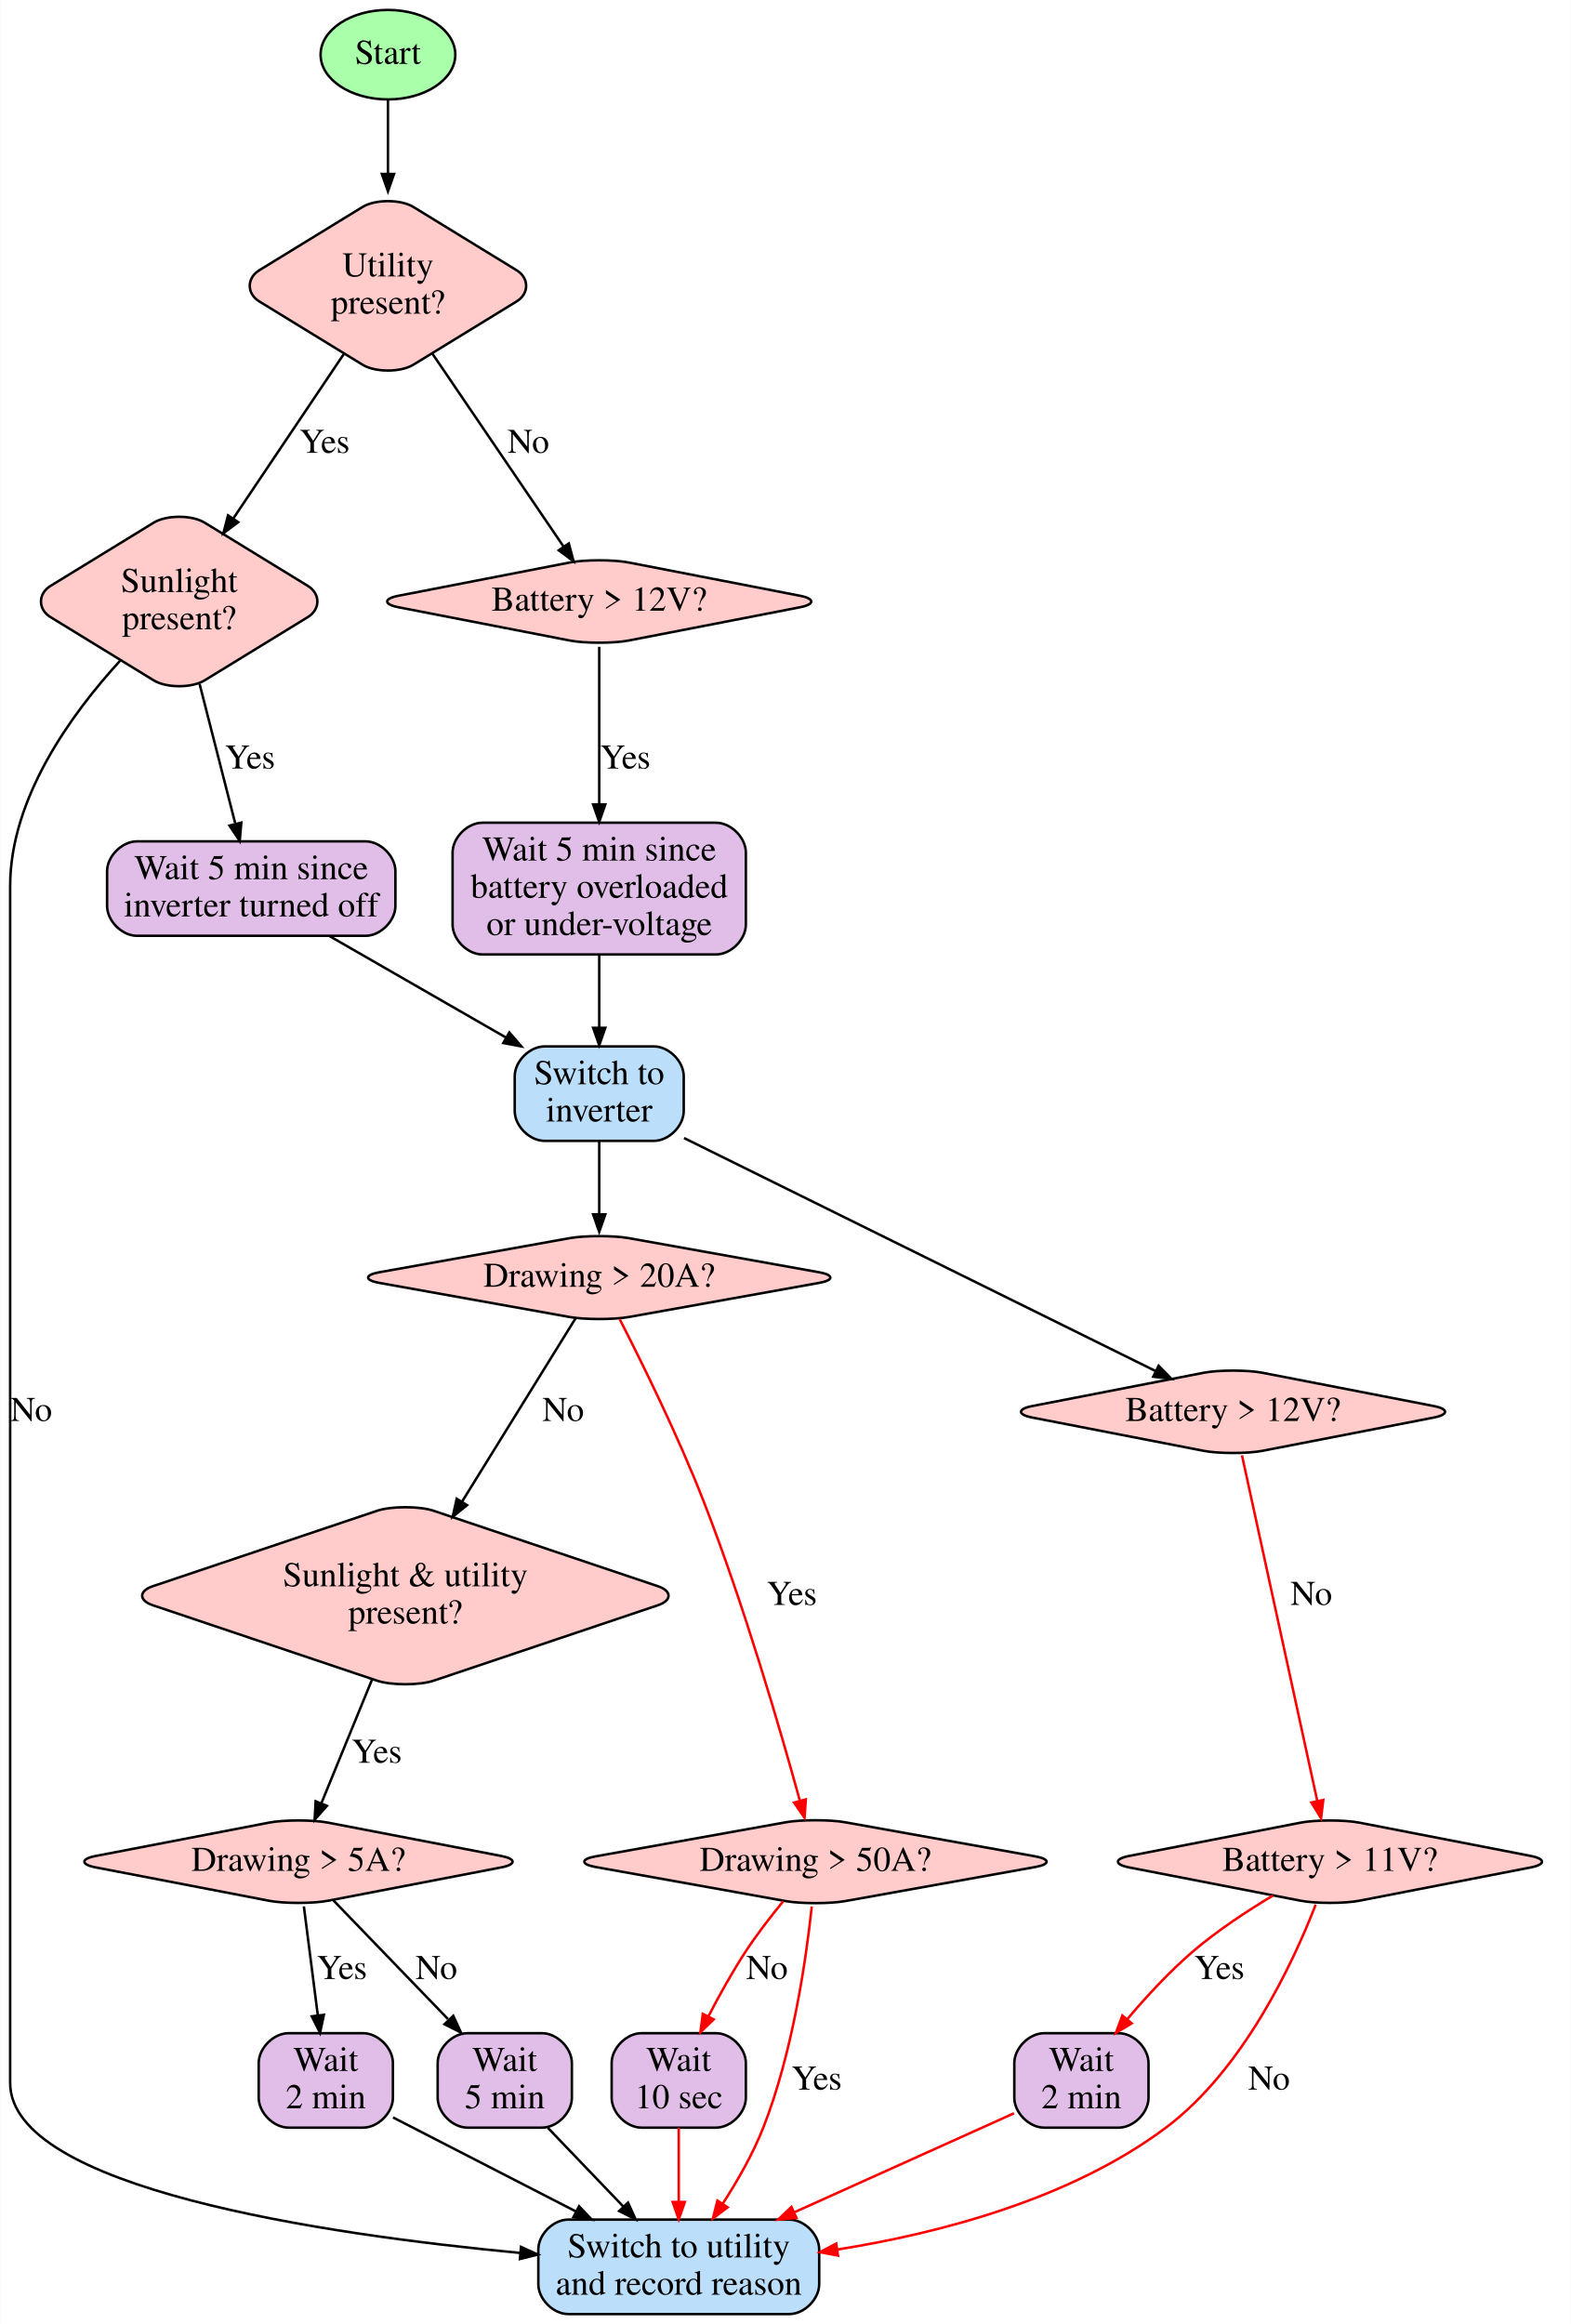
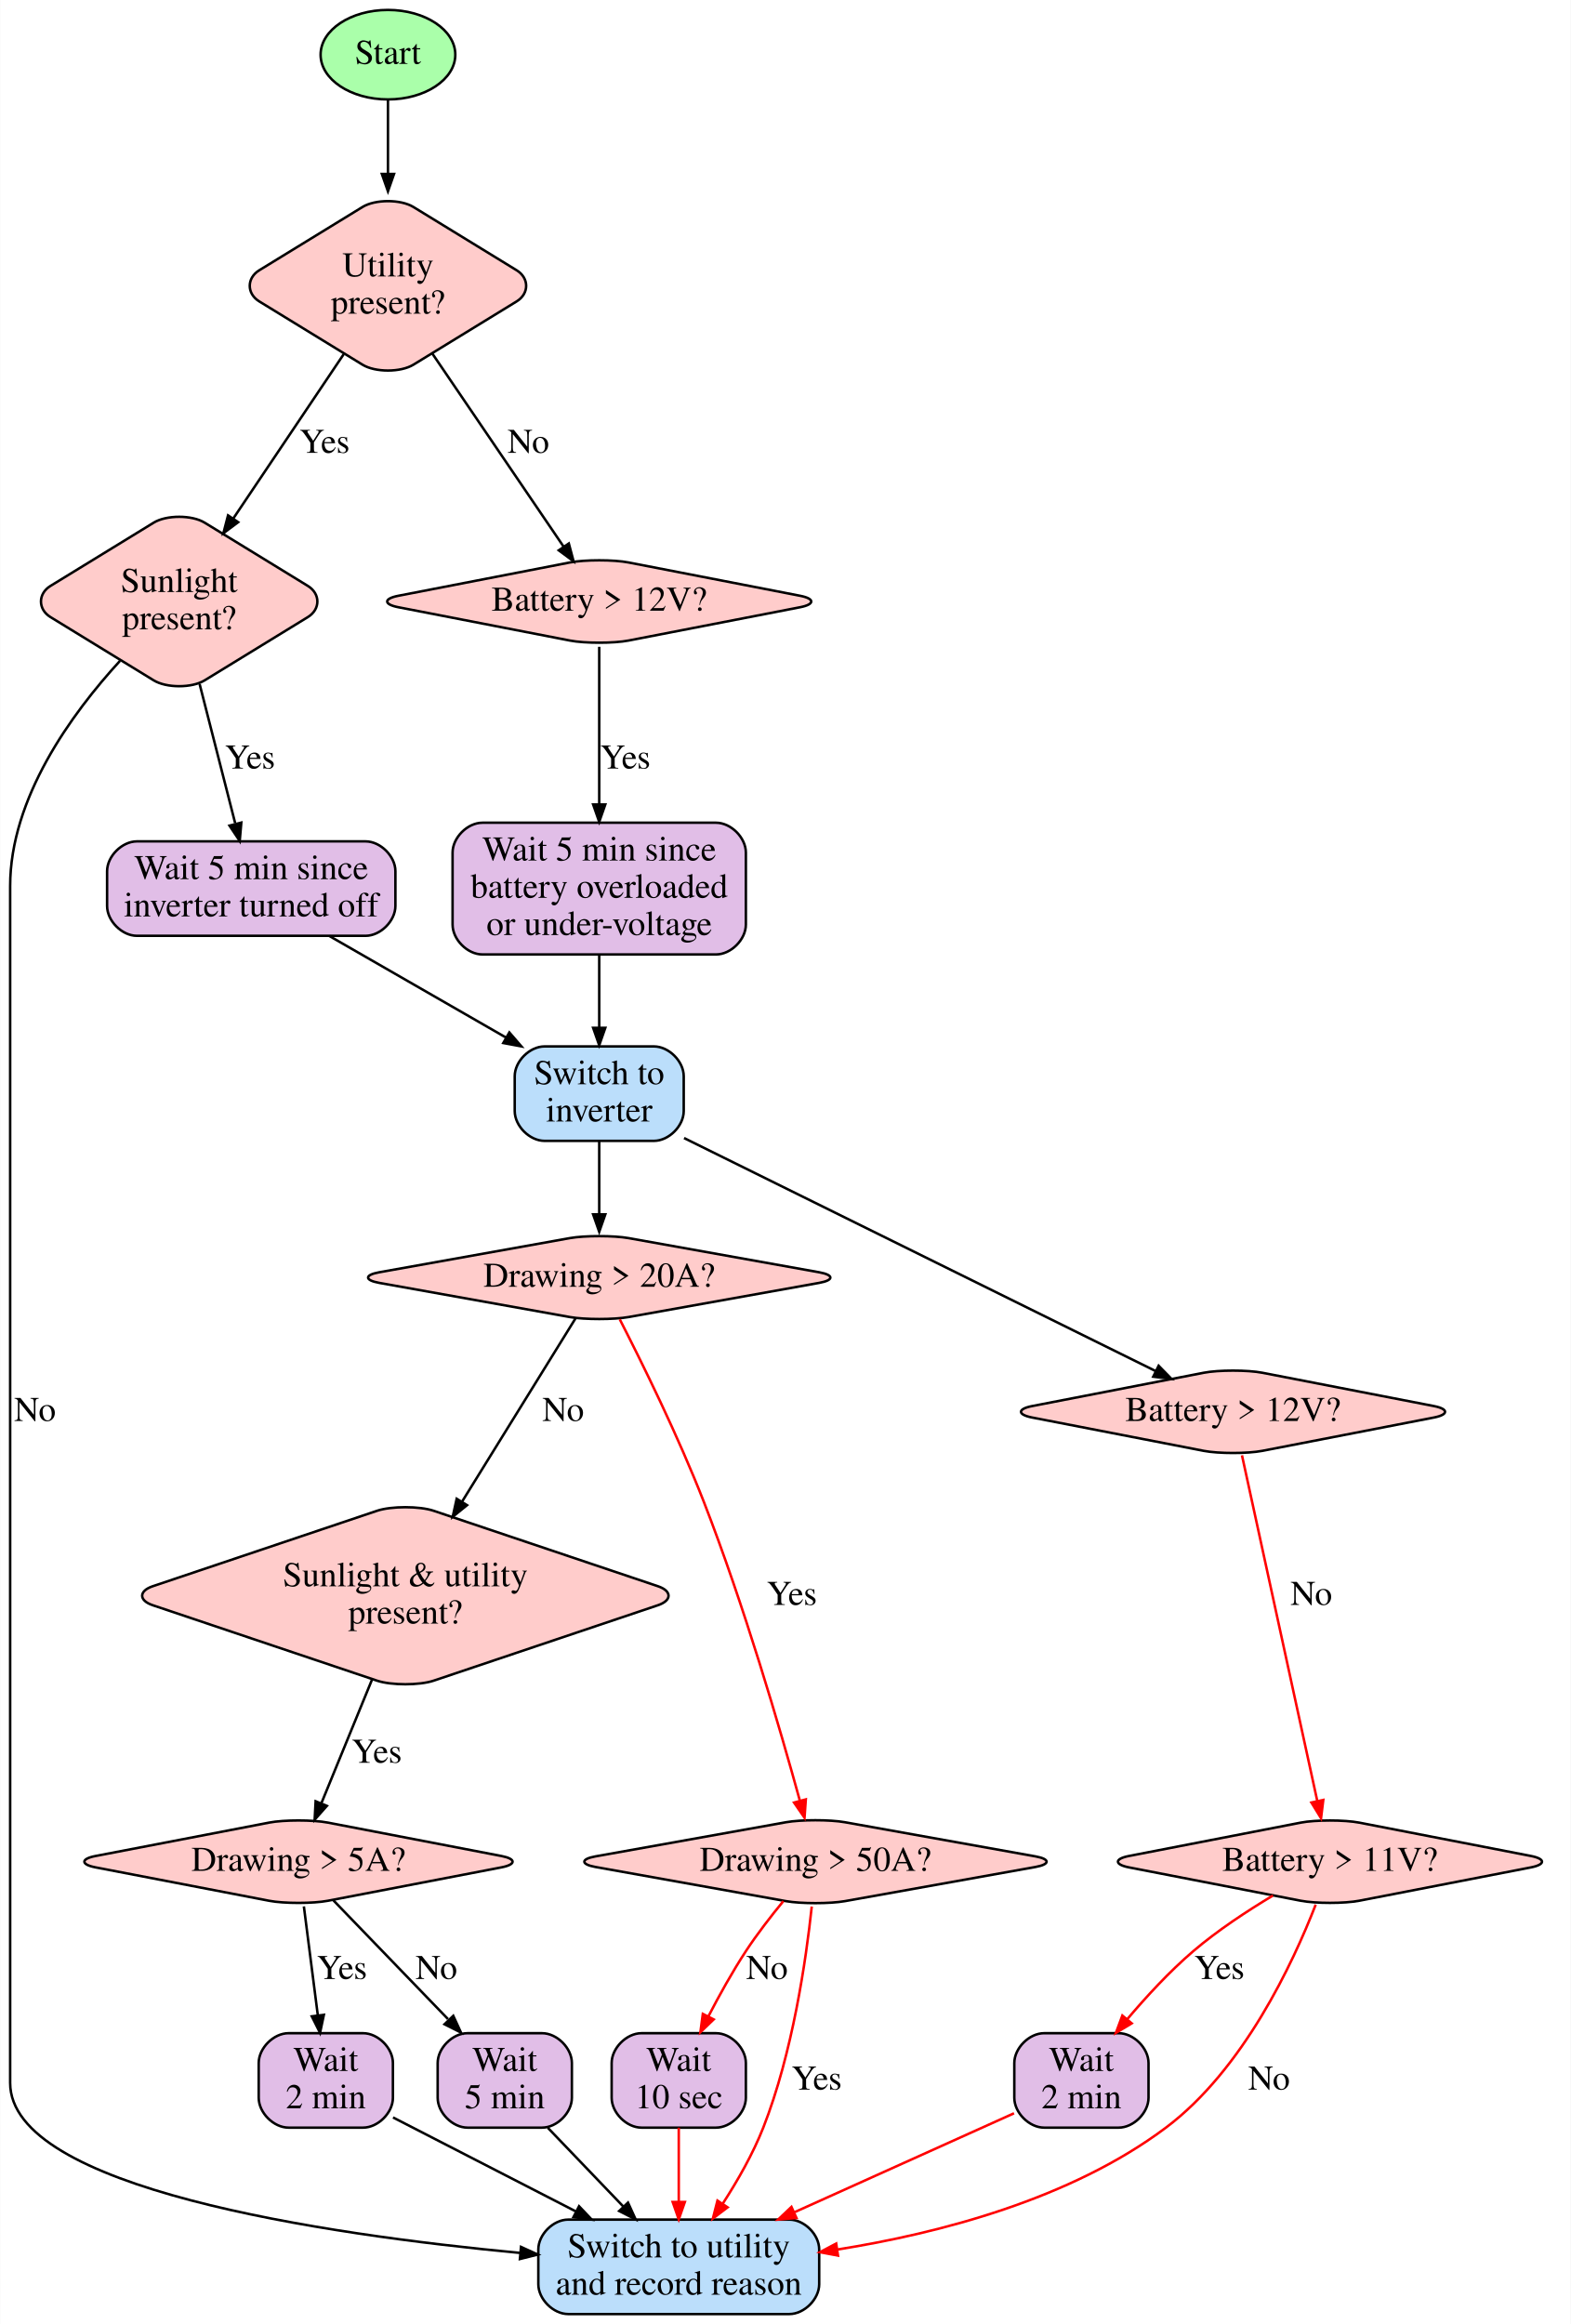
- <svg xmlns="http://www.w3.org/2000/svg" width="632pt" height="935pt" viewBox="0.00 0.00 631.83 935.00">
+ <svg xmlns="http://www.w3.org/2000/svg" width="632pt" height="935pt" viewBox="0.00 0.00 631.83 935.00" version="1.1" id="svg51">
+   <defs id="defs51" />
  <g id="graph0" class="graph" transform="scale(1 1) rotate(0) translate(4 931)">
-     <polygon fill="white" stroke="transparent" points="-4,4 -4,-931 627.83,-931 627.83,4 -4,4" />
+     <polygon fill="white" stroke="transparent" points="-4,4 -4,-931 627.83,-931 627.83,4 -4,4" id="polygon1" />
    <g id="node1" class="node">
-       <ellipse fill="#aaffaa" stroke="black" cx="152" cy="-909" rx="27.1" ry="18" />
-       <text text-anchor="middle" x="152" y="-905.3" font-family="Times,serif" font-size="14.00">Start</text>
+       <ellipse fill="#aaffaa" stroke="black" cx="152" cy="-909" rx="27.1" ry="18" id="ellipse2" />
+       <text text-anchor="middle" x="152" y="-905.3" font-family="Times,serif" font-size="14.00" id="text2">Start</text>
    </g>
    <g id="node2" class="node">
-       <path fill="#ffcccb" stroke="black" d="M141.77,-847.73C141.77,-847.73 100.23,-822.27 100.23,-822.27 95.12,-819.14 95.12,-812.86 100.23,-809.73 100.23,-809.73 141.77,-784.27 141.77,-784.27 146.88,-781.14 157.12,-781.14 162.23,-784.27 162.23,-784.27 203.77,-809.73 203.77,-809.73 208.88,-812.86 208.88,-819.14 203.77,-822.27 203.77,-822.27 162.23,-847.73 162.23,-847.73 157.12,-850.86 146.88,-850.86 141.77,-847.73" />
-       <text text-anchor="middle" x="152" y="-819.8" font-family="Times,serif" font-size="14.00">Utility</text>
-       <text text-anchor="middle" x="152" y="-804.8" font-family="Times,serif" font-size="14.00">present?</text>
+       <path fill="#ffcccb" stroke="black" d="M141.77,-847.73C141.77,-847.73 100.23,-822.27 100.23,-822.27 95.12,-819.14 95.12,-812.86 100.23,-809.73 100.23,-809.73 141.77,-784.27 141.77,-784.27 146.88,-781.14 157.12,-781.14 162.23,-784.27 162.23,-784.27 203.77,-809.73 203.77,-809.73 208.88,-812.86 208.88,-819.14 203.77,-822.27 203.77,-822.27 162.23,-847.73 162.23,-847.73 157.12,-850.86 146.88,-850.86 141.77,-847.73" id="path3" />
+       <text text-anchor="middle" x="152" y="-819.8" font-family="Times,serif" font-size="14.00" id="text3">Utility</text>
+       <text text-anchor="middle" x="152" y="-804.8" font-family="Times,serif" font-size="14.00" id="text4">present?</text>
    </g>
    <g id="edge1" class="edge">
-       <path fill="none" stroke="black" d="M152,-890.88C152,-882.43 152,-871.81 152,-861.27" />
-       <polygon fill="black" stroke="black" points="154.45,-861.02 152,-854.02 149.55,-861.02 154.45,-861.02" />
+       <path fill="none" stroke="black" d="M152,-890.88C152,-882.43 152,-871.81 152,-861.27" id="path4" />
+       <polygon fill="black" stroke="black" points="154.45,-861.02 152,-854.02 149.55,-861.02 154.45,-861.02" id="polygon4" />
    </g>
    <g id="node3" class="node">
-       <path fill="#ffcccb" stroke="black" d="M57.77,-720.73C57.77,-720.73 16.23,-695.27 16.23,-695.27 11.12,-692.14 11.12,-685.86 16.23,-682.73 16.23,-682.73 57.77,-657.27 57.77,-657.27 62.88,-654.14 73.12,-654.14 78.23,-657.27 78.23,-657.27 119.77,-682.73 119.77,-682.73 124.88,-685.86 124.88,-692.14 119.77,-695.27 119.77,-695.27 78.23,-720.73 78.23,-720.73 73.12,-723.86 62.88,-723.86 57.77,-720.73" />
-       <text text-anchor="middle" x="68" y="-692.8" font-family="Times,serif" font-size="14.00">Sunlight</text>
-       <text text-anchor="middle" x="68" y="-677.8" font-family="Times,serif" font-size="14.00">present?</text>
+       <path fill="#ffcccb" stroke="black" d="M57.77,-720.73C57.77,-720.73 16.23,-695.27 16.23,-695.27 11.12,-692.14 11.12,-685.86 16.23,-682.73 16.23,-682.73 57.77,-657.27 57.77,-657.27 62.88,-654.14 73.12,-654.14 78.23,-657.27 78.23,-657.27 119.77,-682.73 119.77,-682.73 124.88,-685.86 124.88,-692.14 119.77,-695.27 119.77,-695.27 78.23,-720.73 78.23,-720.73 73.12,-723.86 62.88,-723.86 57.77,-720.73" id="path5" />
+       <text text-anchor="middle" x="68" y="-692.8" font-family="Times,serif" font-size="14.00" id="text5">Sunlight</text>
+       <text text-anchor="middle" x="68" y="-677.8" font-family="Times,serif" font-size="14.00" id="text6">present?</text>
    </g>
    <g id="edge3" class="edge">
-       <path fill="none" stroke="black" d="M134.19,-788.49C121.21,-769.18 103.57,-742.93 89.76,-722.38" />
-       <polygon fill="black" stroke="black" points="91.73,-720.91 85.79,-716.47 87.66,-723.65 91.73,-720.91" />
-       <text text-anchor="middle" x="126.5" y="-748.8" font-family="Times,serif" font-size="14.00">Yes</text>
+       <path fill="none" stroke="black" d="M134.19,-788.49C121.21,-769.18 103.57,-742.93 89.76,-722.38" id="path6" />
+       <polygon fill="black" stroke="black" points="91.73,-720.91 85.79,-716.47 87.66,-723.65 91.73,-720.91" id="polygon6" />
+       <text text-anchor="middle" x="126.5" y="-748.8" font-family="Times,serif" font-size="14.00" id="text7">Yes</text>
    </g>
    <g id="node4" class="node">
-       <path fill="#ffcccb" stroke="black" d="M225.22,-704.71C225.22,-704.71 156.11,-691.29 156.11,-691.29 150.22,-690.14 150.22,-687.86 156.11,-686.71 156.11,-686.71 225.22,-673.29 225.22,-673.29 231.11,-672.14 242.89,-672.14 248.78,-673.29 248.78,-673.29 317.89,-686.71 317.89,-686.71 323.78,-687.86 323.78,-690.14 317.89,-691.29 317.89,-691.29 248.78,-704.71 248.78,-704.71 242.89,-705.86 231.11,-705.86 225.22,-704.71" />
-       <text text-anchor="middle" x="237" y="-685.3" font-family="Times,serif" font-size="14.00">Battery &gt; 12V?</text>
+       <path fill="#ffcccb" stroke="black" d="M225.22,-704.71C225.22,-704.71 156.11,-691.29 156.11,-691.29 150.22,-690.14 150.22,-687.86 156.11,-686.71 156.11,-686.71 225.22,-673.29 225.22,-673.29 231.11,-672.14 242.89,-672.14 248.78,-673.29 248.78,-673.29 317.89,-686.71 317.89,-686.71 323.78,-687.86 323.78,-690.14 317.89,-691.29 317.89,-691.29 248.78,-704.71 248.78,-704.71 242.89,-705.86 231.11,-705.86 225.22,-704.71" id="path7" />
+       <text text-anchor="middle" x="237" y="-685.3" font-family="Times,serif" font-size="14.00" id="text8">Battery &gt; 12V?</text>
    </g>
    <g id="edge2" class="edge">
-       <path fill="none" stroke="black" d="M169.82,-788.8C185.5,-765.73 208.05,-732.57 222.61,-711.16" />
-       <polygon fill="black" stroke="black" points="224.77,-712.34 226.68,-705.18 220.72,-709.59 224.77,-712.34" />
-       <text text-anchor="middle" x="208.5" y="-748.8" font-family="Times,serif" font-size="14.00">No</text>
+       <path fill="none" stroke="black" d="M169.82,-788.8C185.5,-765.73 208.05,-732.57 222.61,-711.16" id="path8" />
+       <polygon fill="black" stroke="black" points="224.77,-712.34 226.68,-705.18 220.72,-709.59 224.77,-712.34" id="polygon8" />
+       <text text-anchor="middle" x="208.5" y="-748.8" font-family="Times,serif" font-size="14.00" id="text9">No</text>
    </g>
    <g id="node6" class="node">
-       <path fill="#e1bee7" stroke="black" d="M143,-592.5C143,-592.5 51,-592.5 51,-592.5 45,-592.5 39,-586.5 39,-580.5 39,-580.5 39,-566.5 39,-566.5 39,-560.5 45,-554.5 51,-554.5 51,-554.5 143,-554.5 143,-554.5 149,-554.5 155,-560.5 155,-566.5 155,-566.5 155,-580.5 155,-580.5 155,-586.5 149,-592.5 143,-592.5" />
-       <text text-anchor="middle" x="97" y="-577.3" font-family="Times,serif" font-size="14.00">Wait 5 min since</text>
-       <text text-anchor="middle" x="97" y="-562.3" font-family="Times,serif" font-size="14.00">inverter turned off</text>
+       <path fill="#e1bee7" stroke="black" d="M143,-592.5C143,-592.5 51,-592.5 51,-592.5 45,-592.5 39,-586.5 39,-580.5 39,-580.5 39,-566.5 39,-566.5 39,-560.5 45,-554.5 51,-554.5 51,-554.5 143,-554.5 143,-554.5 149,-554.5 155,-560.5 155,-566.5 155,-566.5 155,-580.5 155,-580.5 155,-586.5 149,-592.5 143,-592.5" id="path9" />
+       <text text-anchor="middle" x="97" y="-577.3" font-family="Times,serif" font-size="14.00" id="text10">Wait 5 min since</text>
+       <text text-anchor="middle" x="97" y="-562.3" font-family="Times,serif" font-size="14.00" id="text11">inverter turned off</text>
    </g>
    <g id="edge5" class="edge">
-       <path fill="none" stroke="black" d="M76.23,-655.78C80.76,-638.05 86.3,-616.36 90.52,-599.85" />
-       <polygon fill="black" stroke="black" points="93,-600.05 92.36,-592.66 88.25,-598.83 93,-600.05" />
-       <text text-anchor="middle" x="96.5" y="-621.8" font-family="Times,serif" font-size="14.00">Yes</text>
+       <path fill="none" stroke="black" d="M76.23,-655.78C80.76,-638.05 86.3,-616.36 90.52,-599.85" id="path11" />
+       <polygon fill="black" stroke="black" points="93,-600.05 92.36,-592.66 88.25,-598.83 93,-600.05" id="polygon11" />
+       <text text-anchor="middle" x="96.5" y="-621.8" font-family="Times,serif" font-size="14.00" id="text12">Yes</text>
    </g>
    <g id="node7" class="node">
-       <path fill="#bbdefb" stroke="black" d="M313.5,-38C313.5,-38 224.5,-38 224.5,-38 218.5,-38 212.5,-32 212.5,-26 212.5,-26 212.5,-12 212.5,-12 212.5,-6 218.5,0 224.5,0 224.5,0 313.5,0 313.5,0 319.5,0 325.5,-6 325.5,-12 325.5,-12 325.5,-26 325.5,-26 325.5,-32 319.5,-38 313.5,-38" />
-       <text text-anchor="middle" x="269" y="-22.8" font-family="Times,serif" font-size="14.00">Switch to utility</text>
-       <text text-anchor="middle" x="269" y="-7.8" font-family="Times,serif" font-size="14.00">and record reason</text>
+       <path fill="#bbdefb" stroke="black" d="M313.5,-38C313.5,-38 224.5,-38 224.5,-38 218.5,-38 212.5,-32 212.5,-26 212.5,-26 212.5,-12 212.5,-12 212.5,-6 218.5,0 224.5,0 224.5,0 313.5,0 313.5,0 319.5,0 325.5,-6 325.5,-12 325.5,-12 325.5,-26 325.5,-26 325.5,-32 319.5,-38 313.5,-38" id="path12" />
+       <text text-anchor="middle" x="269" y="-22.8" font-family="Times,serif" font-size="14.00" id="text13">Switch to utility</text>
+       <text text-anchor="middle" x="269" y="-7.8" font-family="Times,serif" font-size="14.00" id="text14">and record reason</text>
    </g>
    <g id="edge6" class="edge">
-       <path fill="none" stroke="black" d="M44.22,-665.15C24.61,-643.76 0,-609.87 0,-574.5 0,-574.5 0,-574.5 0,-93 0,-50.67 125.66,-32.1 205.21,-24.59" />
-       <polygon fill="black" stroke="black" points="205.53,-27.02 212.28,-23.94 205.09,-22.14 205.53,-27.02" />
-       <text text-anchor="middle" x="8.5" y="-359.3" font-family="Times,serif" font-size="14.00">No</text>
+       <path fill="none" stroke="black" d="M44.22,-665.15C24.61,-643.76 0,-609.87 0,-574.5 0,-574.5 0,-574.5 0,-93 0,-50.67 125.66,-32.1 205.21,-24.59" id="path14" />
+       <polygon fill="black" stroke="black" points="205.53,-27.02 212.28,-23.94 205.09,-22.14 205.53,-27.02" id="polygon14" />
+       <text text-anchor="middle" x="10" y="-359.3" font-family="Times, serif" font-size="14px" id="text15">No</text>
    </g>
    <g id="node5" class="node">
-       <path fill="#e1bee7" stroke="black" d="M284,-600C284,-600 190,-600 190,-600 184,-600 178,-594 178,-588 178,-588 178,-559 178,-559 178,-553 184,-547 190,-547 190,-547 284,-547 284,-547 290,-547 296,-553 296,-559 296,-559 296,-588 296,-588 296,-594 290,-600 284,-600" />
-       <text text-anchor="middle" x="237" y="-584.8" font-family="Times,serif" font-size="14.00">Wait 5 min since</text>
-       <text text-anchor="middle" x="237" y="-569.8" font-family="Times,serif" font-size="14.00">battery overloaded</text>
-       <text text-anchor="middle" x="237" y="-554.8" font-family="Times,serif" font-size="14.00">or under-voltage</text>
+       <path fill="#e1bee7" stroke="black" d="M284,-600C284,-600 190,-600 190,-600 184,-600 178,-594 178,-588 178,-588 178,-559 178,-559 178,-553 184,-547 190,-547 190,-547 284,-547 284,-547 290,-547 296,-553 296,-559 296,-559 296,-588 296,-588 296,-594 290,-600 284,-600" id="path15" />
+       <text text-anchor="middle" x="237" y="-584.8" font-family="Times,serif" font-size="14.00" id="text16">Wait 5 min since</text>
+       <text text-anchor="middle" x="237" y="-569.8" font-family="Times,serif" font-size="14.00" id="text17">battery overloaded</text>
+       <text text-anchor="middle" x="237" y="-554.8" font-family="Times,serif" font-size="14.00" id="text18">or under-voltage</text>
    </g>
    <g id="edge4" class="edge">
-       <path fill="none" stroke="black" d="M237,-670.76C237,-654.01 237,-628.14 237,-607.43" />
-       <polygon fill="black" stroke="black" points="239.45,-607.35 237,-600.35 234.55,-607.35 239.45,-607.35" />
-       <text text-anchor="middle" x="247.5" y="-621.8" font-family="Times,serif" font-size="14.00">Yes</text>
+       <path fill="none" stroke="black" d="M237,-670.76C237,-654.01 237,-628.14 237,-607.43" id="path18" />
+       <polygon fill="black" stroke="black" points="239.45,-607.35 237,-600.35 234.55,-607.35 239.45,-607.35" id="polygon18" />
+       <text text-anchor="middle" x="247.5" y="-621.8" font-family="Times,serif" font-size="14.00" id="text19">Yes</text>
    </g>
    <g id="node8" class="node">
-       <path fill="#bbdefb" stroke="black" d="M259,-510C259,-510 215,-510 215,-510 209,-510 203,-504 203,-498 203,-498 203,-484 203,-484 203,-478 209,-472 215,-472 215,-472 259,-472 259,-472 265,-472 271,-478 271,-484 271,-484 271,-498 271,-498 271,-504 265,-510 259,-510" />
-       <text text-anchor="middle" x="237" y="-494.8" font-family="Times,serif" font-size="14.00">Switch to</text>
-       <text text-anchor="middle" x="237" y="-479.8" font-family="Times,serif" font-size="14.00">inverter</text>
+       <path fill="#bbdefb" stroke="black" d="M259,-510C259,-510 215,-510 215,-510 209,-510 203,-504 203,-498 203,-498 203,-484 203,-484 203,-478 209,-472 215,-472 215,-472 259,-472 259,-472 265,-472 271,-478 271,-484 271,-484 271,-498 271,-498 271,-504 265,-510 259,-510" id="path19" />
+       <text text-anchor="middle" x="237" y="-494.8" font-family="Times,serif" font-size="14.00" id="text20">Switch to</text>
+       <text text-anchor="middle" x="237" y="-479.8" font-family="Times,serif" font-size="14.00" id="text21">inverter</text>
    </g>
    <g id="edge7" class="edge">
-       <path fill="none" stroke="black" d="M237,-546.59C237,-537.3 237,-526.85 237,-517.59" />
-       <polygon fill="black" stroke="black" points="239.45,-517.47 237,-510.47 234.55,-517.47 239.45,-517.47" />
+       <path fill="none" stroke="black" d="M237,-546.59C237,-537.3 237,-526.85 237,-517.59" id="path21" />
+       <polygon fill="black" stroke="black" points="239.45,-517.47 237,-510.47 234.55,-517.47 239.45,-517.47" id="polygon21" />
    </g>
    <g id="edge8" class="edge">
-       <path fill="none" stroke="black" d="M128.42,-554.43C149.49,-542.32 177.36,-526.3 199.58,-513.52" />
-       <polygon fill="black" stroke="black" points="200.84,-515.62 205.69,-510.01 198.4,-511.37 200.84,-515.62" />
+       <path fill="none" stroke="black" d="M128.42,-554.43C149.49,-542.32 177.36,-526.3 199.58,-513.52" id="path22" />
+       <polygon fill="black" stroke="black" points="200.84,-515.62 205.69,-510.01 198.4,-511.37 200.84,-515.62" id="polygon22" />
    </g>
    <g id="node9" class="node">
-       <path fill="#ffcccb" stroke="black" d="M480.22,-378.71C480.22,-378.71 411.11,-365.29 411.11,-365.29 405.22,-364.14 405.22,-361.86 411.11,-360.71 411.11,-360.71 480.22,-347.29 480.22,-347.29 486.11,-346.14 497.89,-346.14 503.78,-347.29 503.78,-347.29 572.89,-360.71 572.89,-360.71 578.78,-361.86 578.78,-364.14 572.89,-365.29 572.89,-365.29 503.78,-378.71 503.78,-378.71 497.89,-379.86 486.11,-379.86 480.22,-378.71" />
-       <text text-anchor="middle" x="492" y="-359.3" font-family="Times,serif" font-size="14.00">Battery &gt; 12V?</text>
+       <path fill="#ffcccb" stroke="black" d="M480.22,-378.71C480.22,-378.71 411.11,-365.29 411.11,-365.29 405.22,-364.14 405.22,-361.86 411.11,-360.71 411.11,-360.71 480.22,-347.29 480.22,-347.29 486.11,-346.14 497.89,-346.14 503.78,-347.29 503.78,-347.29 572.89,-360.71 572.89,-360.71 578.78,-361.86 578.78,-364.14 572.89,-365.29 572.89,-365.29 503.78,-378.71 503.78,-378.71 497.89,-379.86 486.11,-379.86 480.22,-378.71" id="path23" />
+       <text text-anchor="middle" x="492" y="-359.3" font-family="Times,serif" font-size="14.00" id="text23">Battery &gt; 12V?</text>
    </g>
    <g id="edge9" class="edge">
-       <path fill="none" stroke="black" d="M271.13,-473.14C320.9,-448.54 412.7,-403.19 460.77,-379.43" />
-       <polygon fill="black" stroke="black" points="462.07,-381.52 467.26,-376.22 459.9,-377.13 462.07,-381.52" />
+       <path fill="none" stroke="black" d="M271.13,-473.14C320.9,-448.54 412.7,-403.19 460.77,-379.43" id="path24" />
+       <polygon fill="black" stroke="black" points="462.07,-381.52 467.26,-376.22 459.9,-377.13 462.07,-381.52" id="polygon24" />
    </g>
    <g id="node12" class="node">
-       <path fill="#ffcccb" stroke="black" d="M225.19,-432.88C225.19,-432.88 148.43,-419.12 148.43,-419.12 142.53,-418.06 142.53,-415.94 148.43,-414.88 148.43,-414.88 225.19,-401.12 225.19,-401.12 231.09,-400.06 242.91,-400.06 248.81,-401.12 248.81,-401.12 325.57,-414.88 325.57,-414.88 331.47,-415.94 331.47,-418.06 325.57,-419.12 325.57,-419.12 248.81,-432.88 248.81,-432.88 242.91,-433.94 231.09,-433.94 225.19,-432.88" />
-       <text text-anchor="middle" x="237" y="-413.3" font-family="Times,serif" font-size="14.00">Drawing &gt; 20A?</text>
+       <path fill="#ffcccb" stroke="black" d="M225.19,-432.88C225.19,-432.88 148.43,-419.12 148.43,-419.12 142.53,-418.06 142.53,-415.94 148.43,-414.88 148.43,-414.88 225.19,-401.12 225.19,-401.12 231.09,-400.06 242.91,-400.06 248.81,-401.12 248.81,-401.12 325.57,-414.88 325.57,-414.88 331.47,-415.94 331.47,-418.06 325.57,-419.12 325.57,-419.12 248.81,-432.88 248.81,-432.88 242.91,-433.94 231.09,-433.94 225.19,-432.88" id="path25" />
+       <text text-anchor="middle" x="237" y="-413.3" font-family="Times,serif" font-size="14.00" id="text25">Drawing &gt; 20A?</text>
    </g>
    <g id="edge14" class="edge">
-       <path fill="none" stroke="black" d="M237,-471.83C237,-462.93 237,-452.09 237,-442.48" />
-       <polygon fill="black" stroke="black" points="239.45,-442.42 237,-435.42 234.55,-442.42 239.45,-442.42" />
+       <path fill="none" stroke="black" d="M237,-471.83C237,-462.93 237,-452.09 237,-442.48" id="path26" />
+       <polygon fill="black" stroke="black" points="239.45,-442.42 237,-435.42 234.55,-442.42 239.45,-442.42" id="polygon26" />
    </g>
    <g id="node10" class="node">
-       <path fill="#ffcccb" stroke="black" d="M519.22,-197.71C519.22,-197.71 450.11,-184.29 450.11,-184.29 444.22,-183.14 444.22,-180.86 450.11,-179.71 450.11,-179.71 519.22,-166.29 519.22,-166.29 525.11,-165.14 536.89,-165.14 542.78,-166.29 542.78,-166.29 611.89,-179.71 611.89,-179.71 617.78,-180.86 617.78,-183.14 611.89,-184.29 611.89,-184.29 542.78,-197.71 542.78,-197.71 536.89,-198.86 525.11,-198.86 519.22,-197.71" />
-       <text text-anchor="middle" x="531" y="-178.3" font-family="Times,serif" font-size="14.00">Battery &gt; 11V?</text>
+       <path fill="#ffcccb" stroke="black" d="M519.22,-197.71C519.22,-197.71 450.11,-184.29 450.11,-184.29 444.22,-183.14 444.22,-180.86 450.11,-179.71 450.11,-179.71 519.22,-166.29 519.22,-166.29 525.11,-165.14 536.89,-165.14 542.78,-166.29 542.78,-166.29 611.89,-179.71 611.89,-179.71 617.78,-180.86 617.78,-183.14 611.89,-184.29 611.89,-184.29 542.78,-197.71 542.78,-197.71 536.89,-198.86 525.11,-198.86 519.22,-197.71" id="path27" />
+       <text text-anchor="middle" x="531" y="-178.3" font-family="Times,serif" font-size="14.00" id="text27">Battery &gt; 11V?</text>
    </g>
    <g id="edge10" class="edge">
-       <path fill="none" stroke="#ff0000" d="M495.6,-345.48C502.56,-313.51 517.9,-243.1 525.91,-206.36" />
-       <polygon fill="#ff0000" stroke="#ff0000" points="528.31,-206.84 527.41,-199.48 523.53,-205.8 528.31,-206.84" />
-       <text text-anchor="middle" x="523.5" y="-285.3" font-family="Times,serif" font-size="14.00">No</text>
+       <path fill="none" stroke="#ff0000" d="M495.6,-345.48C502.56,-313.51 517.9,-243.1 525.91,-206.36" id="path28" />
+       <polygon fill="#ff0000" stroke="#ff0000" points="528.31,-206.84 527.41,-199.48 523.53,-205.8 528.31,-206.84" id="polygon28" />
+       <text text-anchor="middle" x="523.5" y="-285.3" font-family="Times,serif" font-size="14.00" id="text28">No</text>
    </g>
    <g id="edge12" class="edge">
-       <path fill="none" stroke="#ff0000" d="M525.26,-164.71C516.16,-141.31 496.21,-98.42 465,-75 426.65,-46.23 373.91,-32.5 332.8,-25.96" />
-       <polygon fill="#ff0000" stroke="#ff0000" points="333.07,-23.52 325.78,-24.89 332.34,-28.37 333.07,-23.52" />
-       <text text-anchor="middle" x="506.5" y="-90.3" font-family="Times,serif" font-size="14.00">No</text>
+       <path fill="none" stroke="#ff0000" d="M525.26,-164.71C516.16,-141.31 496.21,-98.42 465,-75 426.65,-46.23 373.91,-32.5 332.8,-25.96" id="path29" />
+       <polygon fill="#ff0000" stroke="#ff0000" points="333.07,-23.52 325.78,-24.89 332.34,-28.37 333.07,-23.52" id="polygon29" />
+       <text text-anchor="middle" x="506.5" y="-90.3" font-family="Times,serif" font-size="14.00" id="text29">No</text>
    </g>
    <g id="node11" class="node">
-       <path fill="#e1bee7" stroke="black" d="M446,-113C446,-113 416,-113 416,-113 410,-113 404,-107 404,-101 404,-101 404,-87 404,-87 404,-81 410,-75 416,-75 416,-75 446,-75 446,-75 452,-75 458,-81 458,-87 458,-87 458,-101 458,-101 458,-107 452,-113 446,-113" />
-       <text text-anchor="middle" x="431" y="-97.8" font-family="Times,serif" font-size="14.00">Wait</text>
-       <text text-anchor="middle" x="431" y="-82.8" font-family="Times,serif" font-size="14.00">2 min</text>
+       <path fill="#e1bee7" stroke="black" d="M446,-113C446,-113 416,-113 416,-113 410,-113 404,-107 404,-101 404,-101 404,-87 404,-87 404,-81 410,-75 416,-75 416,-75 446,-75 446,-75 452,-75 458,-81 458,-87 458,-87 458,-101 458,-101 458,-107 452,-113 446,-113" id="path30" />
+       <text text-anchor="middle" x="431" y="-97.8" font-family="Times,serif" font-size="14.00" id="text30">Wait</text>
+       <text text-anchor="middle" x="431" y="-82.8" font-family="Times,serif" font-size="14.00" id="text31">2 min</text>
    </g>
    <g id="edge11" class="edge">
-       <path fill="none" stroke="#ff0000" d="M508.06,-168.38C497.79,-162.24 485.81,-154.38 476,-146 466.49,-137.87 457.14,-127.73 449.44,-118.63" />
-       <polygon fill="#ff0000" stroke="#ff0000" points="451.24,-116.96 444.88,-113.13 447.47,-120.09 451.24,-116.96" />
-       <text text-anchor="middle" x="486.5" y="-134.8" font-family="Times,serif" font-size="14.00">Yes</text>
+       <path fill="none" stroke="#ff0000" d="M508.06,-168.38C497.79,-162.24 485.81,-154.38 476,-146 466.49,-137.87 457.14,-127.73 449.44,-118.63" id="path31" />
+       <polygon fill="#ff0000" stroke="#ff0000" points="451.24,-116.96 444.88,-113.13 447.47,-120.09 451.24,-116.96" id="polygon31" />
+       <text text-anchor="middle" x="486.5" y="-134.8" font-family="Times,serif" font-size="14.00" id="text32">Yes</text>
    </g>
    <g id="edge13" class="edge">
-       <path fill="none" stroke="#ff0000" d="M403.88,-80.78C379.87,-69.96 344.29,-53.93 315.7,-41.04" />
-       <polygon fill="#ff0000" stroke="#ff0000" points="316.36,-38.65 308.97,-38.01 314.34,-43.12 316.36,-38.65" />
+       <path fill="none" stroke="#ff0000" d="M403.88,-80.78C379.87,-69.96 344.29,-53.93 315.7,-41.04" id="path32" />
+       <polygon fill="#ff0000" stroke="#ff0000" points="316.36,-38.65 308.97,-38.01 314.34,-43.12 316.36,-38.65" id="polygon32" />
    </g>
    <g id="node13" class="node">
-       <path fill="#ffcccb" stroke="black" d="M312.19,-197.88C312.19,-197.88 235.43,-184.12 235.43,-184.12 229.53,-183.06 229.53,-180.94 235.43,-179.88 235.43,-179.88 312.19,-166.12 312.19,-166.12 318.09,-165.06 329.91,-165.06 335.81,-166.12 335.81,-166.12 412.57,-179.88 412.57,-179.88 418.47,-180.94 418.47,-183.06 412.57,-184.12 412.57,-184.12 335.81,-197.88 335.81,-197.88 329.91,-198.94 318.09,-198.94 312.19,-197.88" />
-       <text text-anchor="middle" x="324" y="-178.3" font-family="Times,serif" font-size="14.00">Drawing &gt; 50A?</text>
+       <path fill="#ffcccb" stroke="black" d="M312.19,-197.88C312.19,-197.88 235.43,-184.12 235.43,-184.12 229.53,-183.06 229.53,-180.94 235.43,-179.88 235.43,-179.88 312.19,-166.12 312.19,-166.12 318.09,-165.06 329.91,-165.06 335.81,-166.12 335.81,-166.12 412.57,-179.88 412.57,-179.88 418.47,-180.94 418.47,-183.06 412.57,-184.12 412.57,-184.12 335.81,-197.88 335.81,-197.88 329.91,-198.94 318.09,-198.94 312.19,-197.88" id="path33" />
+       <text text-anchor="middle" x="324" y="-178.3" font-family="Times,serif" font-size="14.00" id="text33">Drawing &gt; 50A?</text>
    </g>
    <g id="edge15" class="edge">
-       <path fill="none" stroke="#ff0000" d="M245.26,-400.21C254.27,-382.64 268.76,-353.26 279,-327 295.23,-285.38 309.81,-235.31 317.73,-206.51" />
-       <polygon fill="#ff0000" stroke="#ff0000" points="320.12,-207.07 319.6,-199.67 315.39,-205.78 320.12,-207.07" />
-       <text text-anchor="middle" x="314.5" y="-285.3" font-family="Times,serif" font-size="14.00">Yes</text>
+       <path fill="none" stroke="#ff0000" d="M245.26,-400.21C254.27,-382.64 268.76,-353.26 279,-327 295.23,-285.38 309.81,-235.31 317.73,-206.51" id="path34" />
+       <polygon fill="#ff0000" stroke="#ff0000" points="320.12,-207.07 319.6,-199.67 315.39,-205.78 320.12,-207.07" id="polygon34" />
+       <text text-anchor="middle" x="314.5" y="-285.3" font-family="Times,serif" font-size="14.00" id="text34">Yes</text>
    </g>
    <g id="node14" class="node">
-       <path fill="#ffcccb" stroke="black" d="M147.63,-323.18C147.63,-323.18 57.37,-292.82 57.37,-292.82 51.69,-290.91 51.69,-287.09 57.37,-285.18 57.37,-285.18 147.63,-254.82 147.63,-254.82 153.31,-252.91 164.69,-252.91 170.37,-254.82 170.37,-254.82 260.63,-285.18 260.63,-285.18 266.31,-287.09 266.31,-290.91 260.63,-292.82 260.63,-292.82 170.37,-323.18 170.37,-323.18 164.69,-325.09 153.31,-325.09 147.63,-323.18" />
-       <text text-anchor="middle" x="159" y="-292.8" font-family="Times,serif" font-size="14.00">Sunlight &amp; utility</text>
-       <text text-anchor="middle" x="159" y="-277.8" font-family="Times,serif" font-size="14.00">present?</text>
+       <path fill="#ffcccb" stroke="black" d="M147.63,-323.18C147.63,-323.18 57.37,-292.82 57.37,-292.82 51.69,-290.91 51.69,-287.09 57.37,-285.18 57.37,-285.18 147.63,-254.82 147.63,-254.82 153.31,-252.91 164.69,-252.91 170.37,-254.82 170.37,-254.82 260.63,-285.18 260.63,-285.18 266.31,-287.09 266.31,-290.91 260.63,-292.82 260.63,-292.82 170.37,-323.18 170.37,-323.18 164.69,-325.09 153.31,-325.09 147.63,-323.18" id="path35" />
+       <text text-anchor="middle" x="159" y="-292.8" font-family="Times,serif" font-size="14.00" id="text35">Sunlight &amp; utility</text>
+       <text text-anchor="middle" x="159" y="-277.8" font-family="Times,serif" font-size="14.00" id="text36">present?</text>
    </g>
    <g id="edge16" class="edge">
-       <path fill="none" stroke="black" d="M227.44,-400.55C216.15,-382.32 196.99,-351.37 181.82,-326.86" />
-       <polygon fill="black" stroke="black" points="183.82,-325.43 178.05,-320.77 179.65,-328.01 183.82,-325.43" />
-       <text text-anchor="middle" x="222.5" y="-359.3" font-family="Times,serif" font-size="14.00">No</text>
+       <path fill="none" stroke="black" d="M227.44,-400.55C216.15,-382.32 196.99,-351.37 181.82,-326.86" id="path36" />
+       <polygon fill="black" stroke="black" points="183.82,-325.43 178.05,-320.77 179.65,-328.01 183.82,-325.43" id="polygon36" />
+       <text text-anchor="middle" x="222.5" y="-359.3" font-family="Times,serif" font-size="14.00" id="text37">No</text>
    </g>
    <g id="edge17" class="edge">
-       <path fill="none" stroke="#ff0000" d="M322.51,-163.95C320.23,-142.56 314.81,-105.03 303,-75 298.86,-64.47 292.71,-53.71 286.78,-44.54" />
-       <polygon fill="#ff0000" stroke="#ff0000" points="288.65,-42.93 282.73,-38.46 284.57,-45.64 288.65,-42.93" />
-       <text text-anchor="middle" x="324.5" y="-90.3" font-family="Times,serif" font-size="14.00">Yes</text>
+       <path fill="none" stroke="#ff0000" d="M322.51,-163.95C320.23,-142.56 314.81,-105.03 303,-75 298.86,-64.47 292.71,-53.71 286.78,-44.54" id="path37" />
+       <polygon fill="#ff0000" stroke="#ff0000" points="288.65,-42.93 282.73,-38.46 284.57,-45.64 288.65,-42.93" id="polygon37" />
+       <text text-anchor="middle" x="324.5" y="-90.3" font-family="Times,serif" font-size="14.00" id="text38">Yes</text>
    </g>
    <g id="node16" class="node">
-       <path fill="#e1bee7" stroke="black" d="M284,-113C284,-113 254,-113 254,-113 248,-113 242,-107 242,-101 242,-101 242,-87 242,-87 242,-81 248,-75 254,-75 254,-75 284,-75 284,-75 290,-75 296,-81 296,-87 296,-87 296,-101 296,-101 296,-107 290,-113 284,-113" />
-       <text text-anchor="middle" x="269" y="-97.8" font-family="Times,serif" font-size="14.00">Wait</text>
-       <text text-anchor="middle" x="269" y="-82.8" font-family="Times,serif" font-size="14.00">10 sec</text>
+       <path fill="#e1bee7" stroke="black" d="M284,-113C284,-113 254,-113 254,-113 248,-113 242,-107 242,-101 242,-101 242,-87 242,-87 242,-81 248,-75 254,-75 254,-75 284,-75 284,-75 290,-75 296,-81 296,-87 296,-87 296,-101 296,-101 296,-107 290,-113 284,-113" id="path38" />
+       <text text-anchor="middle" x="269" y="-97.8" font-family="Times,serif" font-size="14.00" id="text39">Wait</text>
+       <text text-anchor="middle" x="269" y="-82.8" font-family="Times,serif" font-size="14.00" id="text40">10 sec</text>
    </g>
    <g id="edge18" class="edge">
-       <path fill="none" stroke="#ff0000" d="M311.09,-166.14C306.1,-160.08 300.53,-152.9 296,-146 290.57,-137.72 285.31,-128.24 280.89,-119.71" />
-       <polygon fill="#ff0000" stroke="#ff0000" points="283.05,-118.54 277.7,-113.41 278.68,-120.76 283.05,-118.54" />
-       <text text-anchor="middle" x="304.5" y="-134.8" font-family="Times,serif" font-size="14.00">No</text>
+       <path fill="none" stroke="#ff0000" d="M311.09,-166.14C306.1,-160.08 300.53,-152.9 296,-146 290.57,-137.72 285.31,-128.24 280.89,-119.71" id="path40" />
+       <polygon fill="#ff0000" stroke="#ff0000" points="283.05,-118.54 277.7,-113.41 278.68,-120.76 283.05,-118.54" id="polygon40" />
+       <text text-anchor="middle" x="304.5" y="-134.8" font-family="Times,serif" font-size="14.00" id="text41">No</text>
    </g>
    <g id="node15" class="node">
-       <path fill="#ffcccb" stroke="black" d="M104.22,-197.73C104.22,-197.73 34.27,-184.27 34.27,-184.27 28.38,-183.13 28.38,-180.87 34.27,-179.73 34.27,-179.73 104.22,-166.27 104.22,-166.27 110.11,-165.13 121.89,-165.13 127.78,-166.27 127.78,-166.27 197.73,-179.73 197.73,-179.73 203.62,-180.87 203.62,-183.13 197.73,-184.27 197.73,-184.27 127.78,-197.73 127.78,-197.73 121.89,-198.87 110.11,-198.87 104.22,-197.73" />
-       <text text-anchor="middle" x="116" y="-178.3" font-family="Times,serif" font-size="14.00">Drawing &gt; 5A?</text>
+       <path fill="#ffcccb" stroke="black" d="M104.22,-197.73C104.22,-197.73 34.27,-184.27 34.27,-184.27 28.38,-183.13 28.38,-180.87 34.27,-179.73 34.27,-179.73 104.22,-166.27 104.22,-166.27 110.11,-165.13 121.89,-165.13 127.78,-166.27 127.78,-166.27 197.73,-179.73 197.73,-179.73 203.62,-180.87 203.62,-183.13 197.73,-184.27 197.73,-184.27 127.78,-197.73 127.78,-197.73 121.89,-198.87 110.11,-198.87 104.22,-197.73" id="path41" />
+       <text text-anchor="middle" x="116" y="-178.3" font-family="Times,serif" font-size="14.00" id="text42">Drawing &gt; 5A?</text>
    </g>
    <g id="edge19" class="edge">
-       <path fill="none" stroke="black" d="M145.63,-255.35C139.02,-239.21 131.21,-220.13 125.26,-205.62" />
-       <polygon fill="black" stroke="black" points="127.43,-204.45 122.51,-198.9 122.9,-206.3 127.43,-204.45" />
-       <text text-anchor="middle" x="147.5" y="-221.8" font-family="Times,serif" font-size="14.00">Yes</text>
+       <path fill="none" stroke="black" d="M145.63,-255.35C139.02,-239.21 131.21,-220.13 125.26,-205.62" id="path42" />
+       <polygon fill="black" stroke="black" points="127.43,-204.45 122.51,-198.9 122.9,-206.3 127.43,-204.45" id="polygon42" />
+       <text text-anchor="middle" x="147.5" y="-221.8" font-family="Times,serif" font-size="14.00" id="text43">Yes</text>
    </g>
    <g id="node17" class="node">
-       <path fill="#e1bee7" stroke="black" d="M214,-113C214,-113 184,-113 184,-113 178,-113 172,-107 172,-101 172,-101 172,-87 172,-87 172,-81 178,-75 184,-75 184,-75 214,-75 214,-75 220,-75 226,-81 226,-87 226,-87 226,-101 226,-101 226,-107 220,-113 214,-113" />
-       <text text-anchor="middle" x="199" y="-97.8" font-family="Times,serif" font-size="14.00">Wait</text>
-       <text text-anchor="middle" x="199" y="-82.8" font-family="Times,serif" font-size="14.00">5 min</text>
+       <path fill="#e1bee7" stroke="black" d="M214,-113C214,-113 184,-113 184,-113 178,-113 172,-107 172,-101 172,-101 172,-87 172,-87 172,-81 178,-75 184,-75 184,-75 214,-75 214,-75 220,-75 226,-81 226,-87 226,-87 226,-101 226,-101 226,-107 220,-113 214,-113" id="path43" />
+       <text text-anchor="middle" x="199" y="-97.8" font-family="Times,serif" font-size="14.00" id="text44">Wait</text>
+       <text text-anchor="middle" x="199" y="-82.8" font-family="Times,serif" font-size="14.00" id="text45">5 min</text>
    </g>
    <g id="edge20" class="edge">
-       <path fill="none" stroke="black" d="M130.08,-166.41C142.68,-153.35 161.4,-133.96 176.15,-118.68" />
-       <polygon fill="black" stroke="black" points="178.28,-119.99 181.38,-113.26 174.76,-116.59 178.28,-119.99" />
-       <text text-anchor="middle" x="171.5" y="-134.8" font-family="Times,serif" font-size="14.00">No</text>
+       <path fill="none" stroke="black" d="M130.08,-166.41C142.68,-153.35 161.4,-133.96 176.15,-118.68" id="path45" />
+       <polygon fill="black" stroke="black" points="178.28,-119.99 181.38,-113.26 174.76,-116.59 178.28,-119.99" id="polygon45" />
+       <text text-anchor="middle" x="171.5" y="-134.8" font-family="Times,serif" font-size="14.00" id="text46">No</text>
    </g>
    <g id="node18" class="node">
-       <path fill="#e1bee7" stroke="black" d="M142,-113C142,-113 112,-113 112,-113 106,-113 100,-107 100,-101 100,-101 100,-87 100,-87 100,-81 106,-75 112,-75 112,-75 142,-75 142,-75 148,-75 154,-81 154,-87 154,-87 154,-101 154,-101 154,-107 148,-113 142,-113" />
-       <text text-anchor="middle" x="127" y="-97.8" font-family="Times,serif" font-size="14.00">Wait</text>
-       <text text-anchor="middle" x="127" y="-82.8" font-family="Times,serif" font-size="14.00">2 min</text>
+       <path fill="#e1bee7" stroke="black" d="M142,-113C142,-113 112,-113 112,-113 106,-113 100,-107 100,-101 100,-101 100,-87 100,-87 100,-81 106,-75 112,-75 112,-75 142,-75 142,-75 148,-75 154,-81 154,-87 154,-87 154,-101 154,-101 154,-107 148,-113 142,-113" id="path46" />
+       <text text-anchor="middle" x="127" y="-97.8" font-family="Times,serif" font-size="14.00" id="text47">Wait</text>
+       <text text-anchor="middle" x="127" y="-82.8" font-family="Times,serif" font-size="14.00" id="text48">2 min</text>
    </g>
    <g id="edge21" class="edge">
-       <path fill="none" stroke="black" d="M118.17,-164.01C119.77,-151.5 121.97,-134.3 123.78,-120.19" />
-       <polygon fill="black" stroke="black" points="126.22,-120.4 124.68,-113.14 121.36,-119.78 126.22,-120.4" />
-       <text text-anchor="middle" x="133.5" y="-134.8" font-family="Times,serif" font-size="14.00">Yes</text>
+       <path fill="none" stroke="black" d="M118.17,-164.01C119.77,-151.5 121.97,-134.3 123.78,-120.19" id="path48" />
+       <polygon fill="black" stroke="black" points="126.22,-120.4 124.68,-113.14 121.36,-119.78 126.22,-120.4" id="polygon48" />
+       <text text-anchor="middle" x="133.5" y="-134.8" font-family="Times,serif" font-size="14.00" id="text49">Yes</text>
    </g>
    <g id="edge22" class="edge">
-       <path fill="none" stroke="#ff0000" d="M269,-74.96C269,-66.01 269,-55.05 269,-45.28" />
-       <polygon fill="#ff0000" stroke="#ff0000" points="271.45,-45.09 269,-38.09 266.55,-45.09 271.45,-45.09" />
+       <path fill="none" stroke="#ff0000" d="M269,-74.96C269,-66.01 269,-55.05 269,-45.28" id="path49" />
+       <polygon fill="#ff0000" stroke="#ff0000" points="271.45,-45.09 269,-38.09 266.55,-45.09 271.45,-45.09" id="polygon49" />
    </g>
    <g id="edge23" class="edge">
-       <path fill="none" stroke="black" d="M216.3,-74.96C225.47,-65.39 236.84,-53.53 246.67,-43.28" />
-       <polygon fill="black" stroke="black" points="248.58,-44.84 251.65,-38.09 245.04,-41.45 248.58,-44.84" />
+       <path fill="none" stroke="black" d="M216.3,-74.96C225.47,-65.39 236.84,-53.53 246.67,-43.28" id="path50" />
+       <polygon fill="black" stroke="black" points="248.58,-44.84 251.65,-38.09 245.04,-41.45 248.58,-44.84" id="polygon50" />
    </g>
    <g id="edge24" class="edge">
-       <path fill="none" stroke="black" d="M154.04,-79.1C174.79,-68.43 203.78,-53.53 227.46,-41.36" />
-       <polygon fill="black" stroke="black" points="228.88,-43.38 233.99,-38 226.64,-39.02 228.88,-43.38" />
+       <path fill="none" stroke="black" d="M154.04,-79.1C174.79,-68.43 203.78,-53.53 227.46,-41.36" id="path51" />
+       <polygon fill="black" stroke="black" points="228.88,-43.38 233.99,-38 226.64,-39.02 228.88,-43.38" id="polygon51" />
    </g>
  </g>
</svg>
